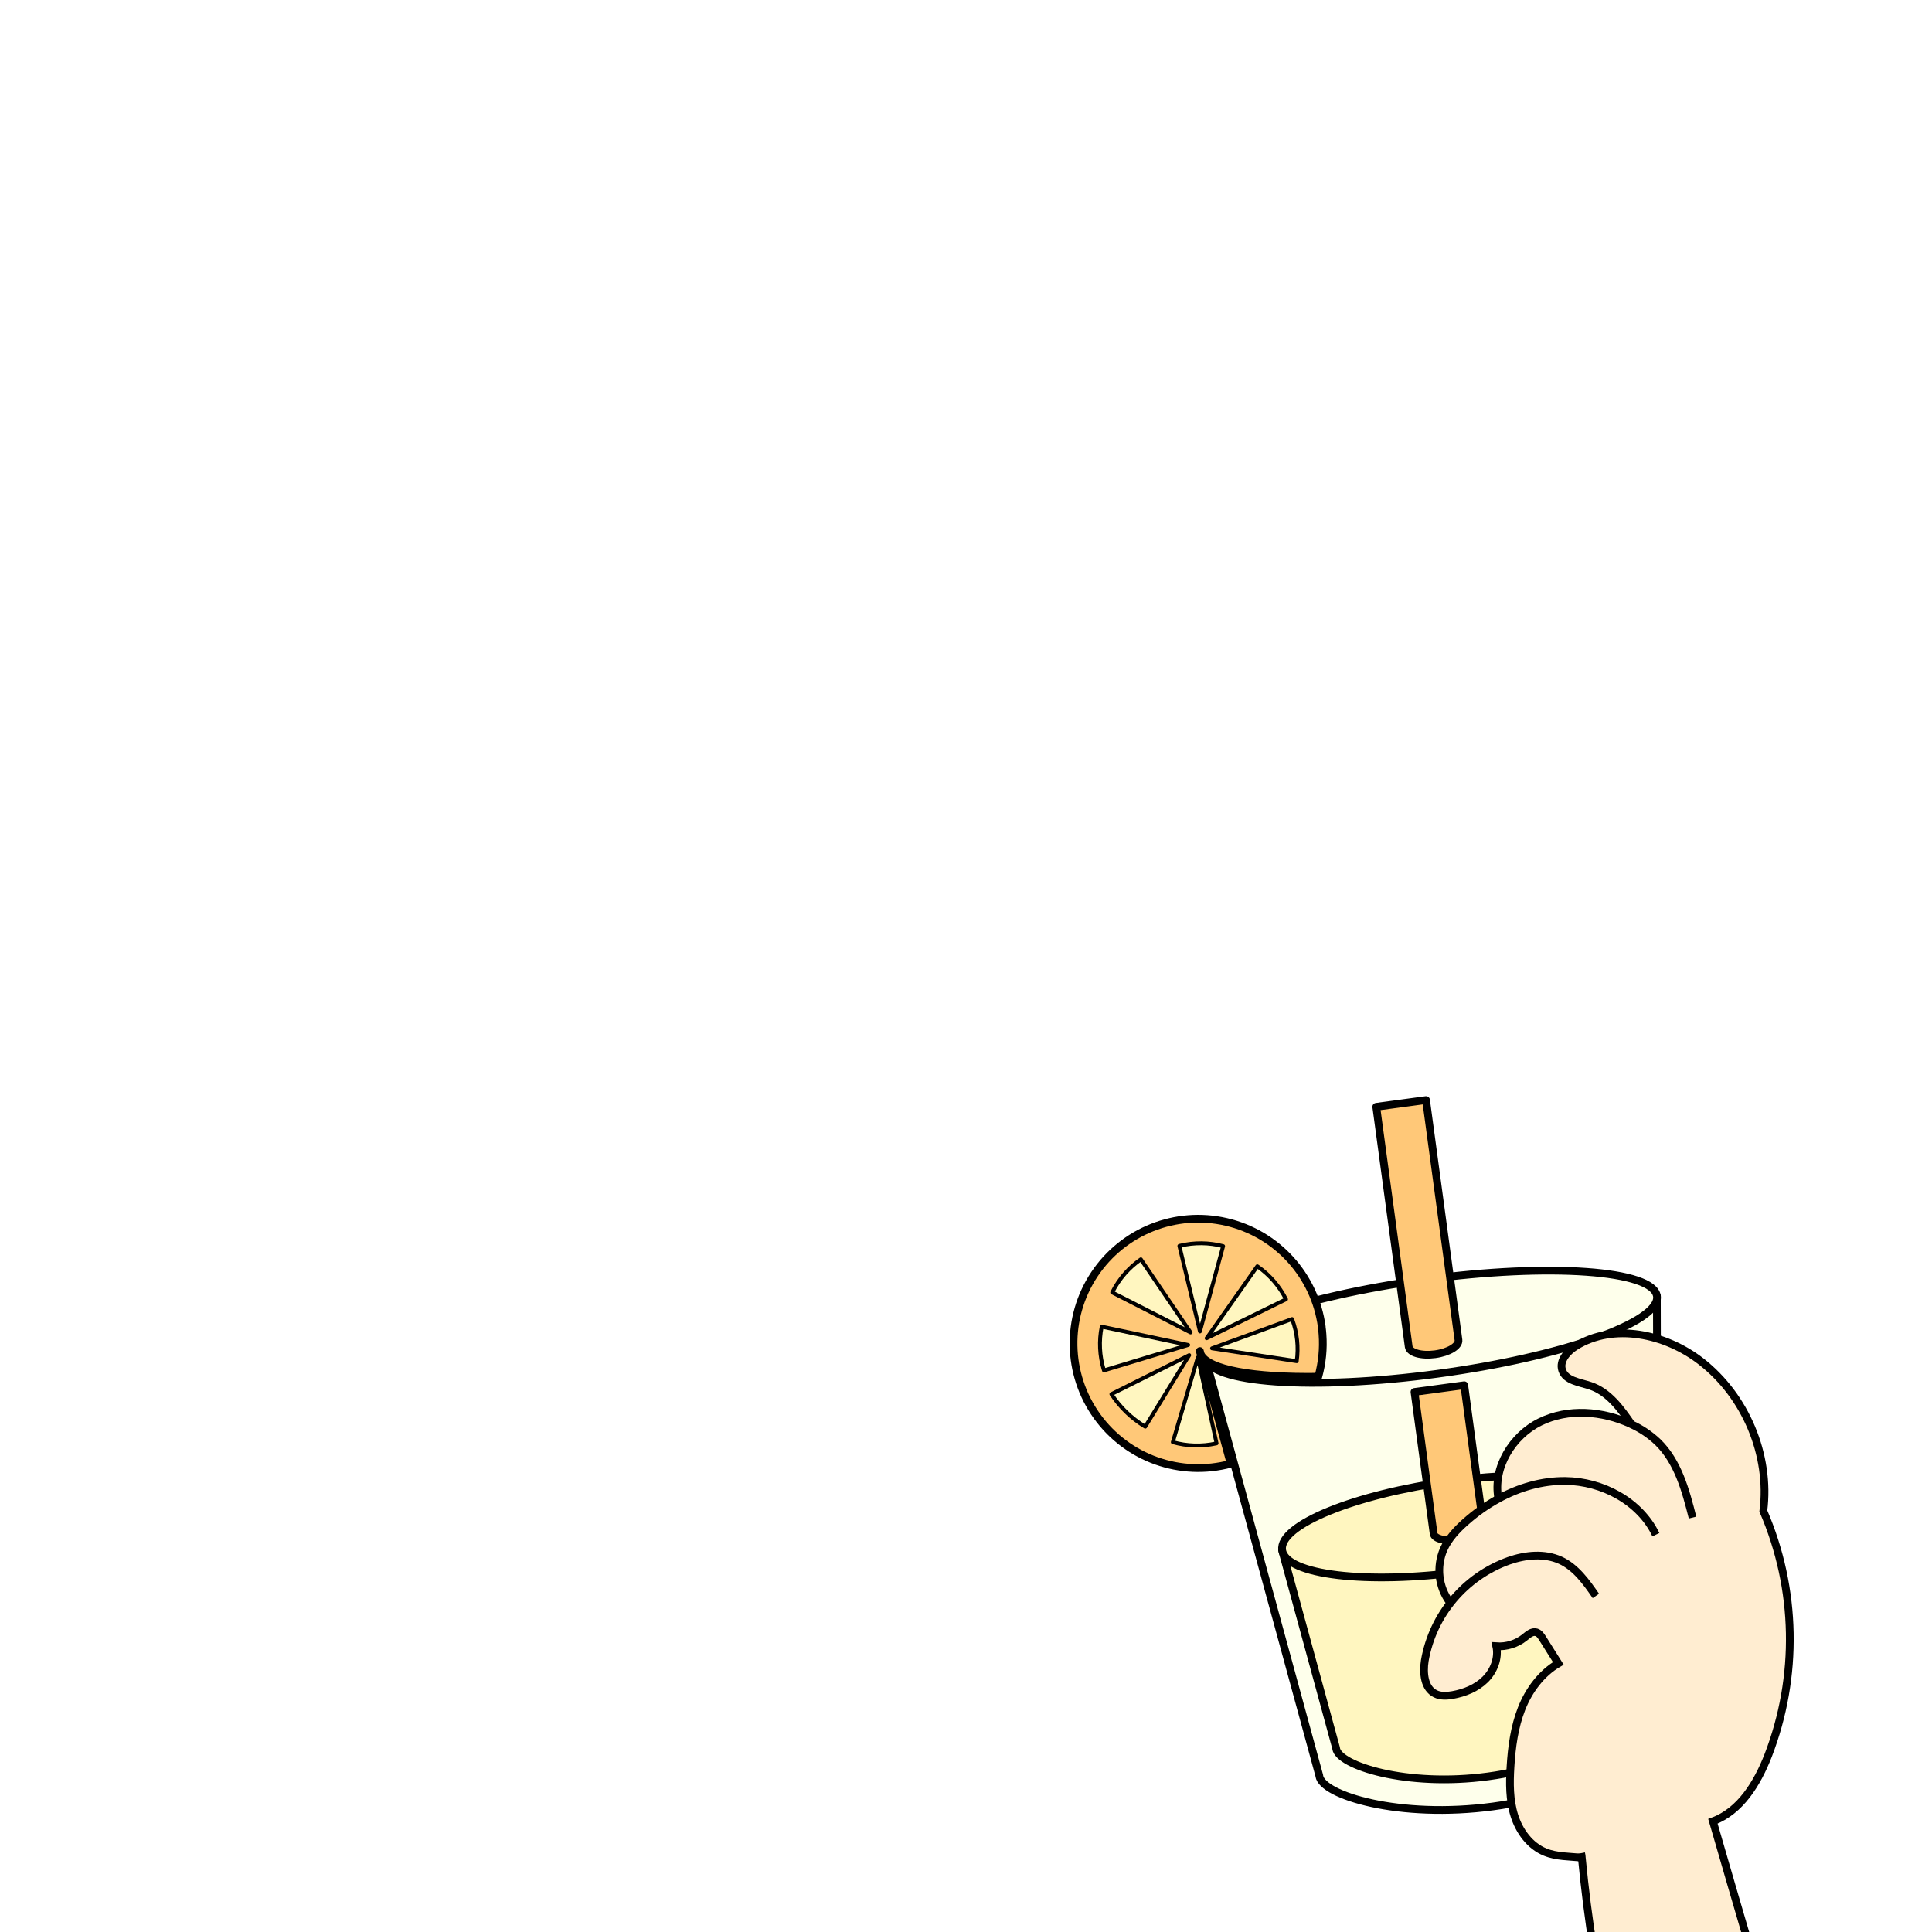
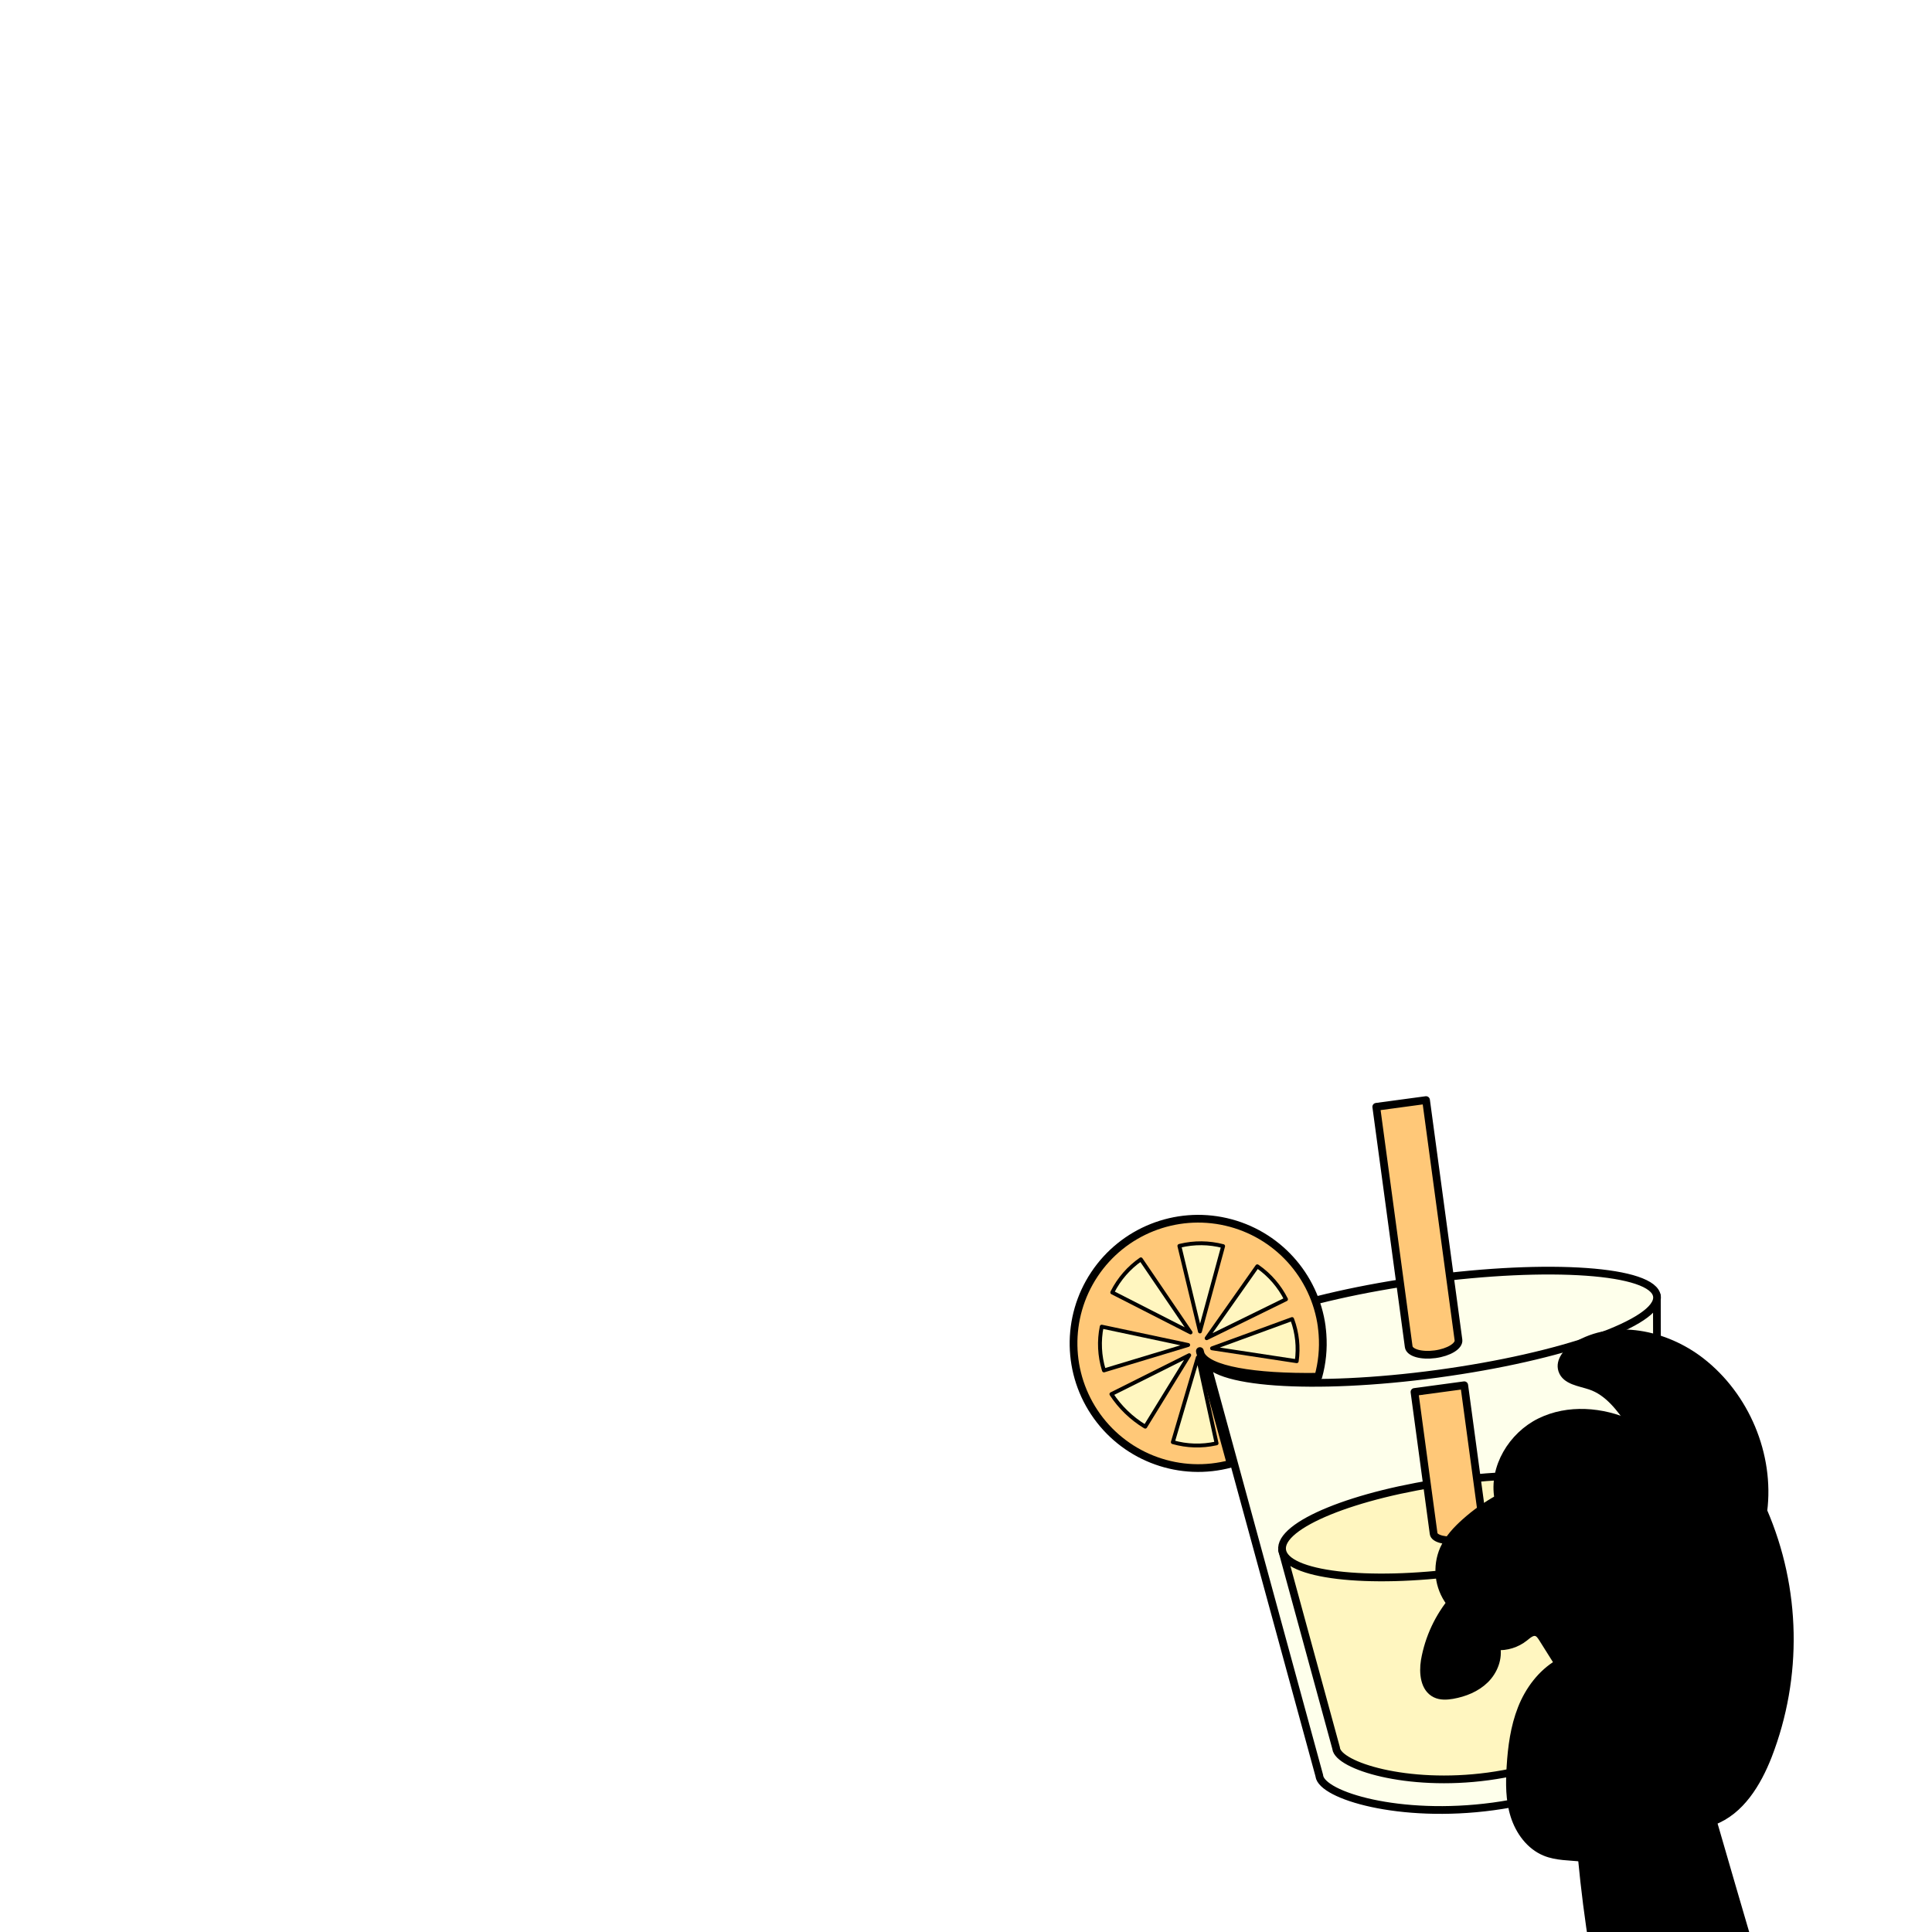
<svg xmlns="http://www.w3.org/2000/svg" id="图层_1" data-name="图层 1" viewBox="0 0 1000 1000">
  <defs>
    <style>
      .cls-1 {
        fill: #feffeb;
      }
      .cls-1,
      .cls-2,
      .cls-3,
      .cls-4,
      .cls-6 {
        stroke: #000;
      }
      .cls-1,
      .cls-2,
      .cls-3,
      .cls-4 {
        stroke-linejoin: round;
      }
      .cls-1,
      .cls-2,
      .cls-3,
      .cls-6 {
        stroke-width: 4px;
      }
      .cls-2,
      .cls-4 {
        fill: #fff6c0;
        stroke-linecap: round;
      }
      .cls-3 {
        fill: #ffc878;
      }
      .cls-4 {
        stroke-width: 2px;
      }
      .cls-5 {
-         fill: #ffedd1;
+         fill: {{color[0]}};
      }
      .cls-6 {
        fill: none;
        stroke-miterlimit: 10;
      }
    </style>
  </defs>
  <path class="cls-1" d="M858.1,895.39h0l0,.15c1.36,10.08-36.92,32.93-85.3,39.47s-88.57-5.7-89.93-15.79a.33.33,0,0,1,0-.14h0L623.72,702.39l233.87-31.62Z" />
  <path class="cls-2" d="M845,884.16h0s0,.09,0,.13c1.19,8.81-32.33,29.45-74.69,35.17s-77.53-5.63-78.72-14.44c0,0,0-.09,0-.13h0l-28-102.58,181.22-24.49Z" />
  <ellipse class="cls-1" cx="740.68" cy="686.75" rx="118" ry="24.58" transform="translate(-85.32 105.4) rotate(-7.7)" />
  <ellipse class="cls-2" cx="754.21" cy="790.06" rx="91.43" ry="23.65" transform="translate(-99.03 108.15) rotate(-7.7)" />
  <path class="cls-3" d="M738.12,569.4,754.9,693.57c.42,3.12-5,6.43-12.12,7.39s-13.22-.79-13.64-3.91L712.35,572.88Z" />
  <path class="cls-3" d="M757.89,717l9.92,73.33c.36,2.74-5.1,5.74-12.22,6.7s-13.18-.48-13.55-3.22l-9.91-73.33Z" />
  <path class="cls-3" d="M684.11,686.72c.18,1.32.32,2.64.41,3.95a64.11,64.11,0,0,1-2.17,21.94c-33.54.48-57.31-3.68-60.87-11.73l-.42-1.58s0,0,0,0h0l0,0a.48.48,0,0,0,0,.12,5.52,5.52,0,0,0,.42,1.46L637,757.64a64.53,64.53,0,1,1,47.14-70.92Z" />
  <path class="cls-4" d="M633.09,645a45.71,45.71,0,0,0-22.31-.21l-.34.1,10.65,44.27Z" />
  <path class="cls-4" d="M590.51,651.83a45.72,45.72,0,0,0-14.67,16.82l-.15.32,40.55,20.7Z" />
  <path class="cls-4" d="M570.24,686.67A45.78,45.78,0,0,0,571.3,709c0,.11.08.22.11.33L615,696.16Z" />
  <path class="cls-4" d="M575.26,721.6a54.48,54.48,0,0,0,17.19,16.65l.33.19,22.76-37Z" />
  <path class="cls-4" d="M607.05,746.46a45.72,45.72,0,0,0,22.31.68l.34-.08L620,702.56Z" />
  <path class="cls-4" d="M665.64,672.51a45.75,45.75,0,0,0-14.58-16.89l-.29-.19-26.22,37.23Z" />
  <path class="cls-4" d="M671.18,704.56a44.32,44.32,0,0,0-2.27-21.5c0-.1-.09-.21-.13-.32l-41.43,15.15Z" />
  <path class="cls-5" d="M844.49,737.29c-5.62-8.21-11.92-16.86-21.35-20-5.49-1.85-12.75-2.56-14.56-8.07-1.61-4.89,2.67-9.71,7-12.43,19.68-12.23,46.48-6.38,64.78,7.8,23.21,18,36,48.54,32.34,77.51a167.26,167.26,0,0,1,2.44,126.69c-5.56,14.18-14.26,28.61-28.54,33.9,13.14,45.31,26.29,90.63,40.11,135.76q9.25,29.32,18.52,58.62a814.94,814.94,0,0,0-81.73,11.28C839,1089,824.79,1025.47,818.74,961.57c-6.42-.72-13.07-.49-19-2.93-7.87-3.22-13.36-10.77-15.92-18.88s-2.52-16.79-2-25.28c.62-10.24,2-20.58,5.75-30.12s10.29-18.29,19-23.39q-4.08-6.5-8.17-13c-.82-1.3-1.77-2.7-3.24-3.1-2.22-.62-4.26,1.25-6.07,2.7a21.07,21.07,0,0,1-14.63,4.52c1.34,6.18-1.26,12.81-5.77,17.25s-10.67,6.9-16.91,8c-2.94.5-6.09.69-8.77-.61-5.85-2.81-6.58-10.81-5.55-17.21a65.87,65.87,0,0,1,13.33-29.92l-.29-.22a27.61,27.61,0,0,1-3.18-27.49c2.46-5.5,6.67-10,11.16-14a91.57,91.57,0,0,1,17.2-12.17l-.1-.18c-2.91-15.86,7.17-32.41,21.64-39.52s32.15-5.72,46.78,1Z" />
  <path class="cls-6" d="M819.75,961.69l-1-.12c-6.42-.72-13.07-.49-19-2.93-7.87-3.22-13.36-10.77-15.92-18.88s-2.52-16.79-2-25.28c.62-10.24,2-20.58,5.75-30.12s10.29-18.29,19-23.39q-4.08-6.5-8.17-13c-.82-1.3-1.77-2.7-3.24-3.1-2.22-.62-4.26,1.25-6.07,2.7a21.07,21.07,0,0,1-14.63,4.52c1.34,6.18-1.26,12.81-5.77,17.25s-10.67,6.9-16.91,8c-2.94.5-6.09.69-8.77-.61-5.85-2.81-6.58-10.81-5.55-17.21a67.21,67.21,0,0,1,43.5-51.69c8.62-3,18.38-4,26.67-.25,8,3.67,13.38,11.23,18.38,18.47" />
  <path class="cls-6" d="M750.44,829.35a27.61,27.61,0,0,1-3.18-27.49c2.46-5.5,6.67-10,11.16-14a91.57,91.57,0,0,1,17.2-12.17c10.69-5.81,22.54-9.29,34.66-9.15,19.11.21,38.55,10.57,46.8,27.81" />
  <path class="cls-6" d="M775.52,775.5c-2.91-15.86,7.17-32.41,21.64-39.52s32.15-5.72,46.78,1l.55.27A49.89,49.89,0,0,1,858,746.35c10.47,10.13,14.49,25,18.06,39.14" />
  <path class="cls-6" d="M844.67,737.55l-.18-.26c-5.62-8.21-11.92-16.86-21.35-20-5.49-1.85-12.75-2.56-14.56-8.07-1.61-4.89,2.67-9.71,7-12.43,19.68-12.23,46.48-6.38,64.78,7.8,23.21,18,36,48.54,32.34,77.51a167.26,167.26,0,0,1,2.44,126.69c-5.56,14.18-14.26,28.61-28.54,33.9,13.14,45.31,26.29,90.63,40.11,135.76q9.25,29.32,18.52,58.62a814.94,814.94,0,0,0-81.73,11.28C839,1089,824.79,1025.47,818.74,961.57c0-.41-.09-.81-.12-1.22l-.24-1.16" />
</svg>
